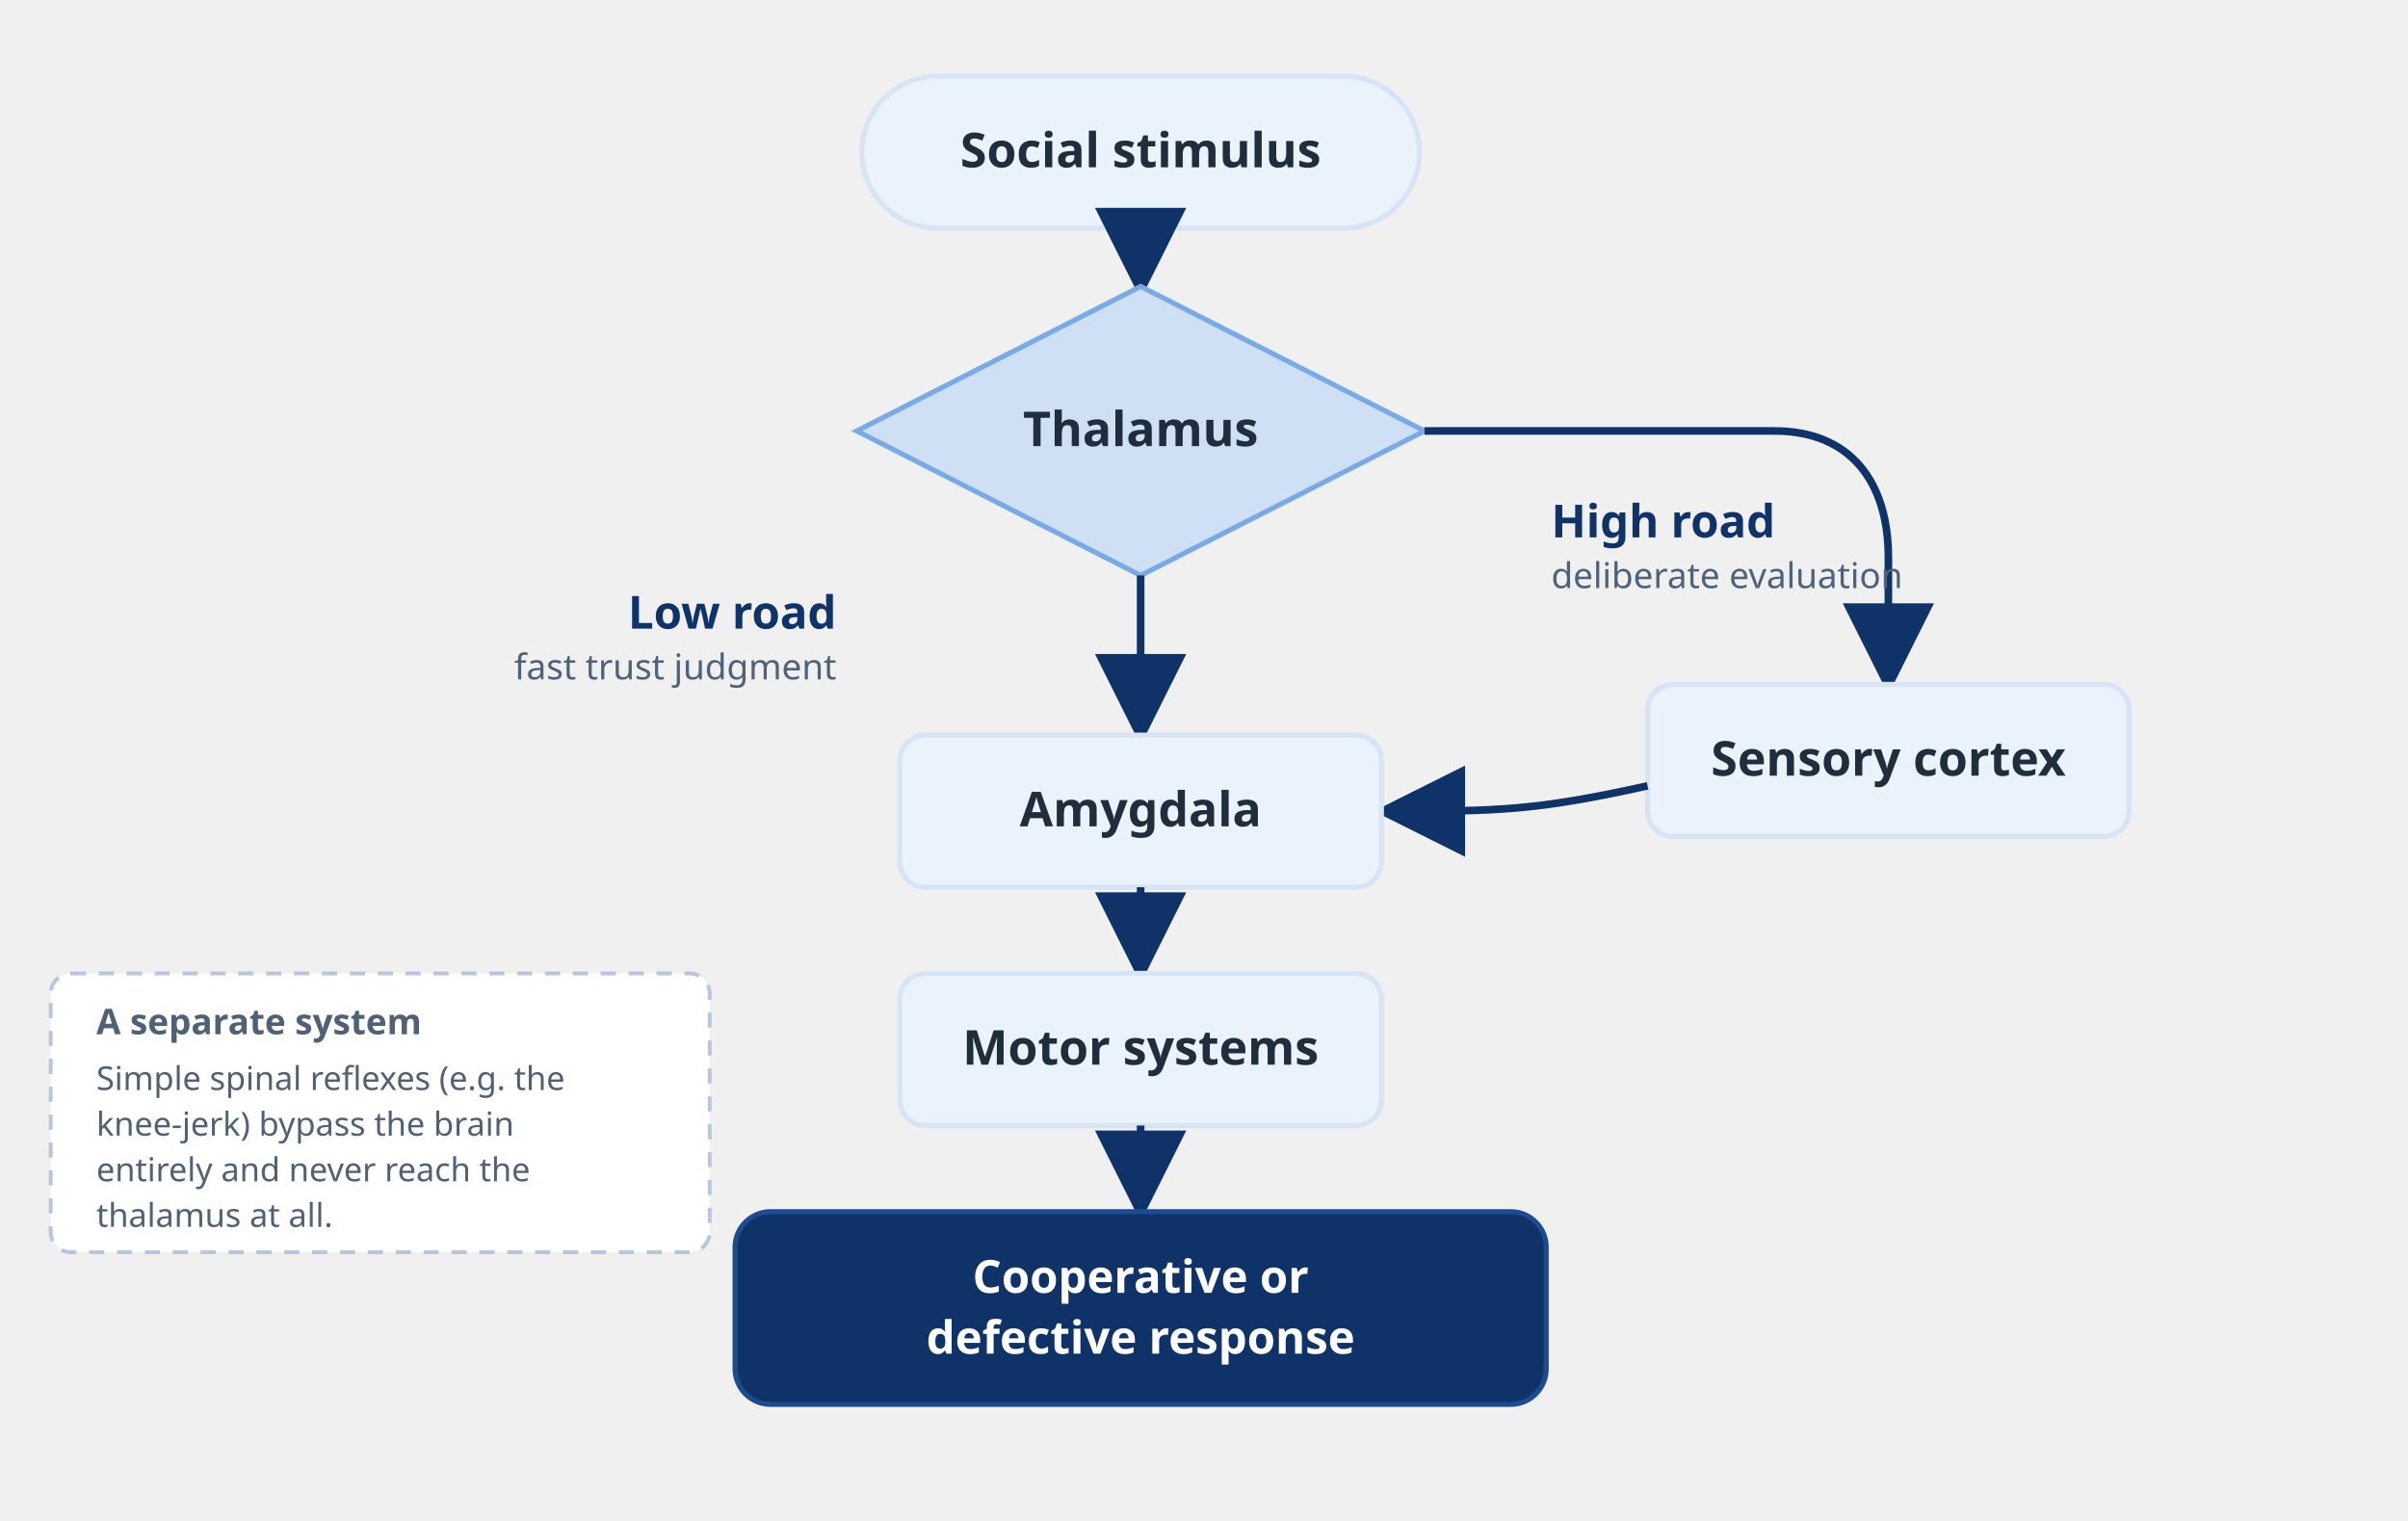
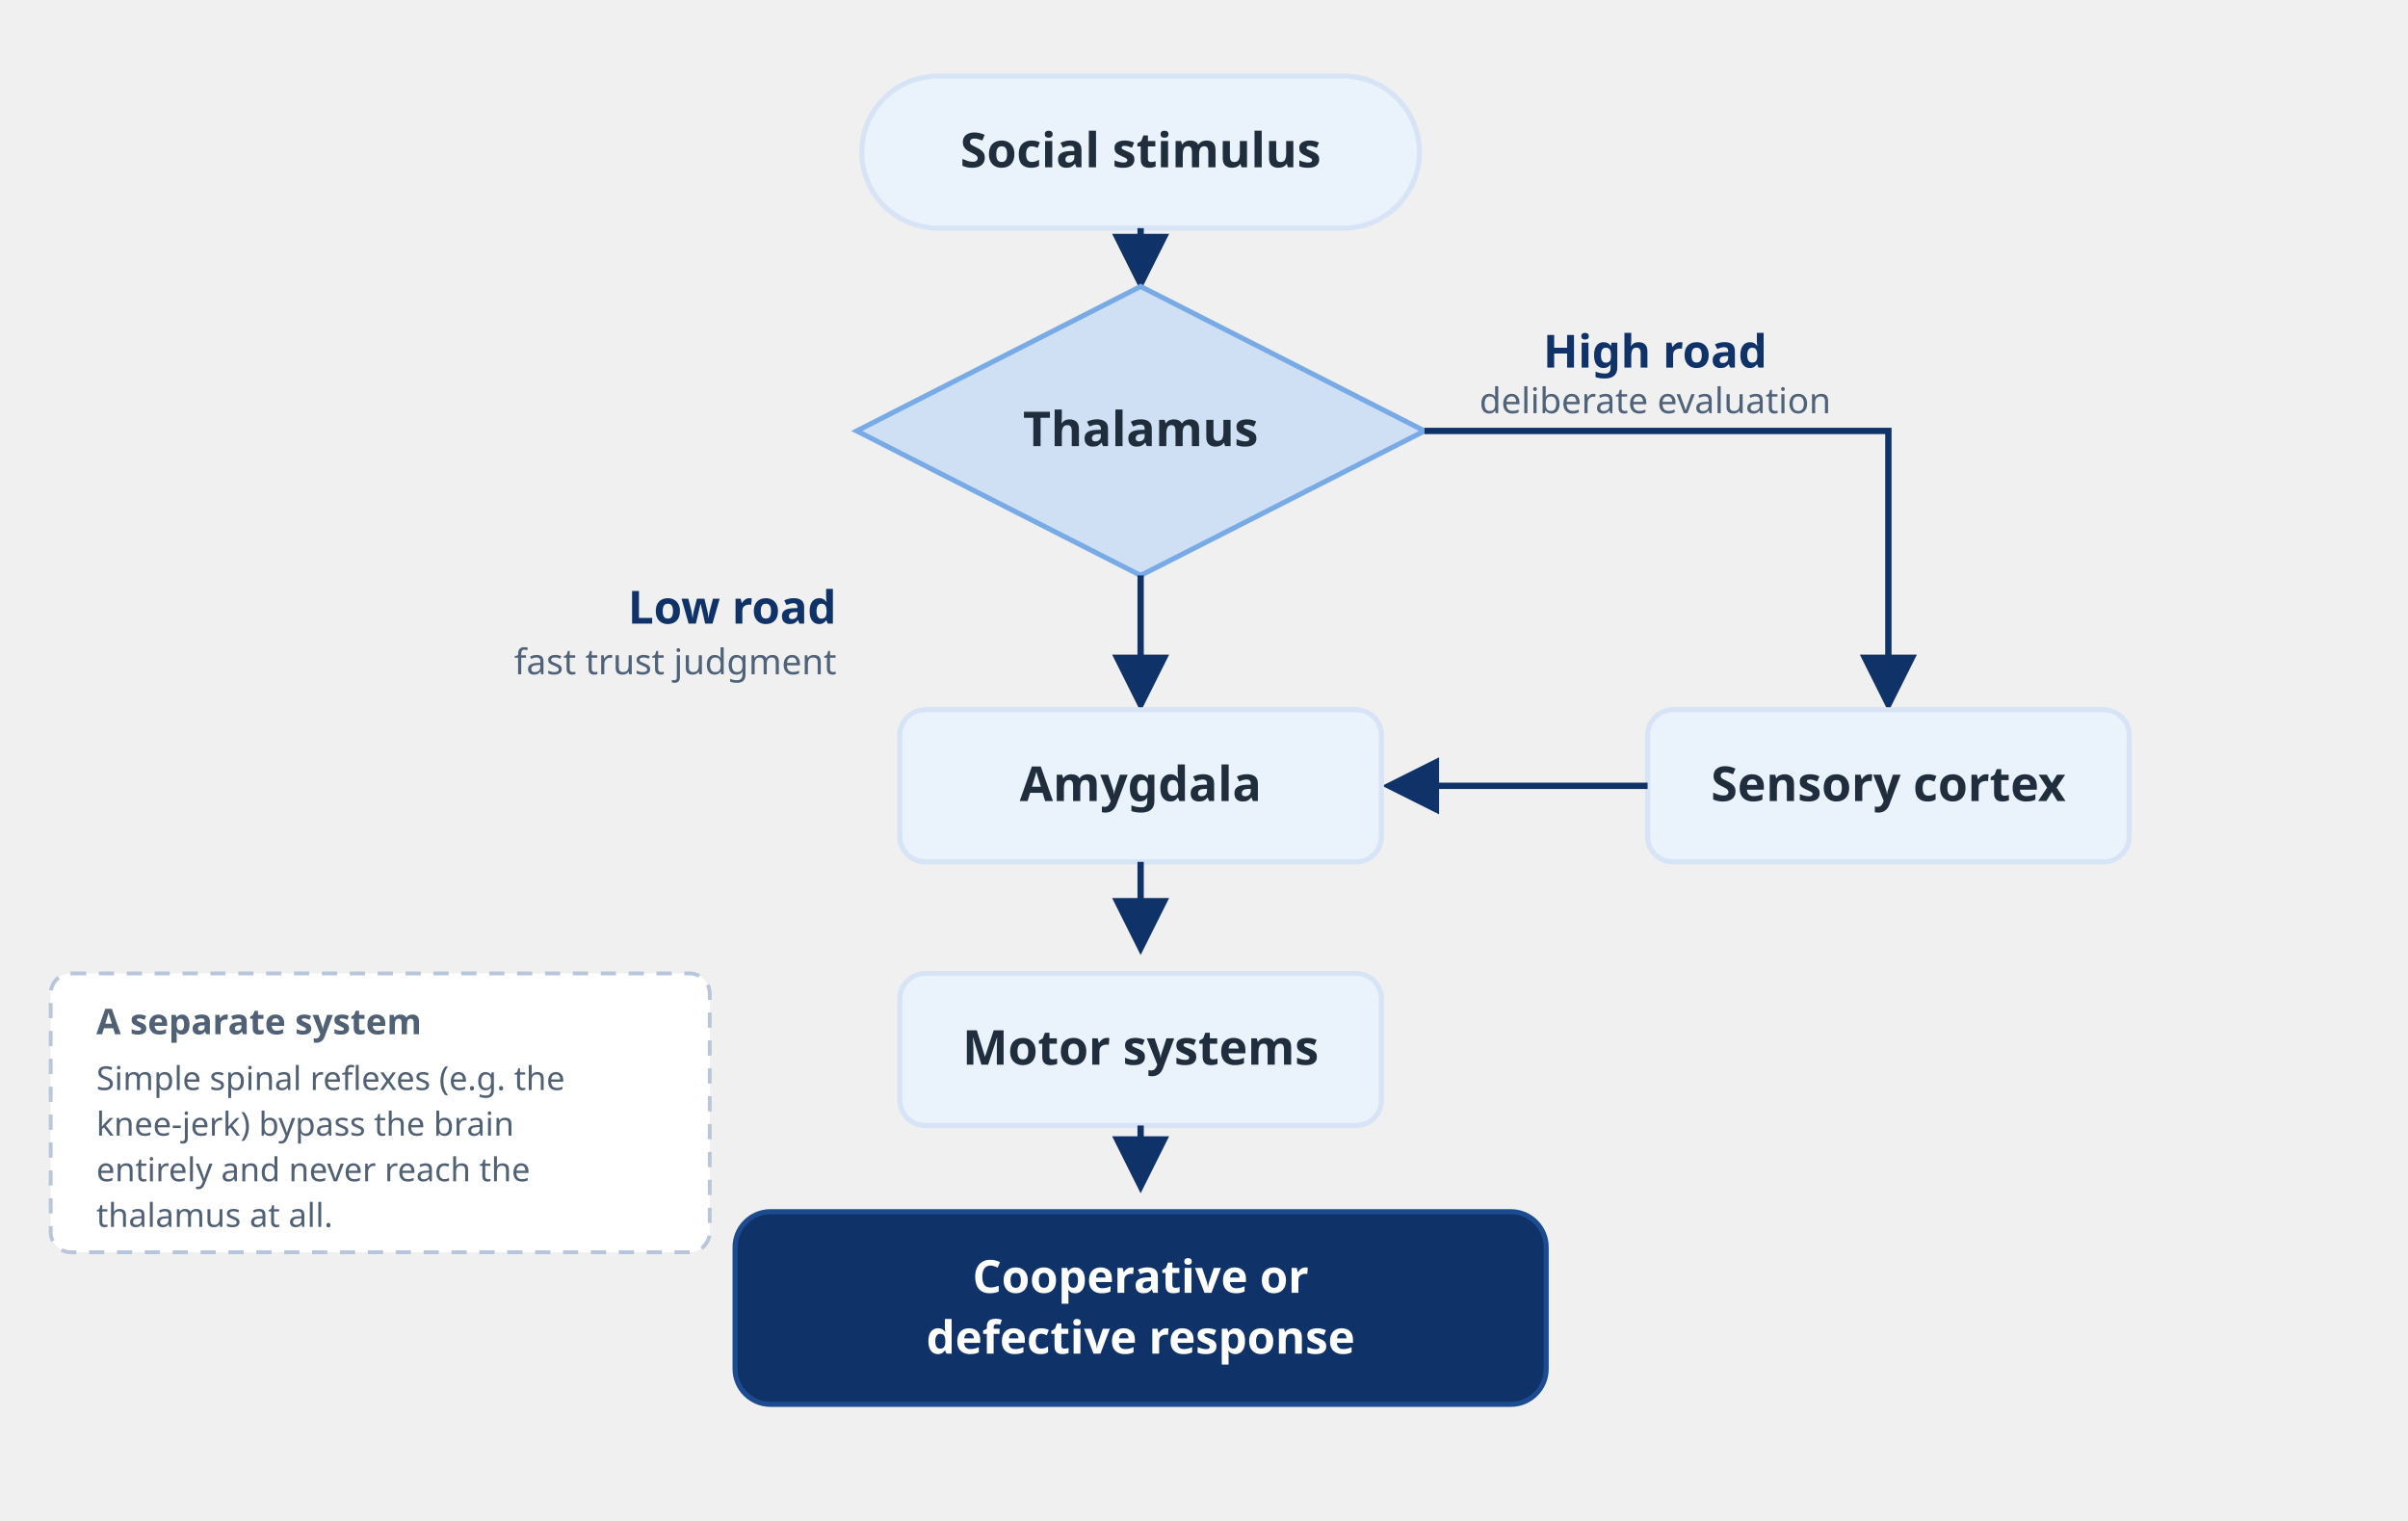
<svg xmlns="http://www.w3.org/2000/svg" width="950" height="600" viewBox="0 0 950 600" role="img" aria-labelledby="title desc">
  <defs>
-     <marker id="fsp-arrowhead" markerWidth="12" markerHeight="12" refX="10" refY="6" orient="auto">
-       <path d="M 0 0 L 12 6 L 0 12 z" fill="#0f3368" />
+     <marker id="fsp-arrowhead" markerWidth="9" markerHeight="9" refX="7.5" refY="4.5" orient="auto">
+       <path d="M 0 0 L 9 4.5 L 0 9 z" fill="#0f3368" />
    </marker>
    <style>
      .box { fill: #eaf2fb; stroke: #d6e4f5; stroke-width: 2; }
      .diamond { fill: #cfe0f5; stroke: #78aae6; stroke-width: 2; }
      .endbox { fill: #0f3368; stroke: #1c4b8f; stroke-width: 2; }
      .noteBox { fill: #ffffff; stroke: #b7c6da; stroke-width: 1.5; stroke-dasharray: 6 5; }
-       .arrow { stroke: #0f3368; stroke-width: 3; fill: none; marker-end: url(#fsp-arrowhead); }
+       .arrow { stroke: #0f3368; stroke-width: 2.5; fill: none; marker-end: url(#fsp-arrowhead); }
      .boxLabel {
        font-family: "IBM Plex Sans", "Avenir Next", "Segoe UI", sans-serif;
        font-size: 19px;
        font-weight: 700;
        fill: #1f2d3d;
        text-anchor: middle;
      }
      .endLabel {
        font-family: "IBM Plex Sans", "Avenir Next", "Segoe UI", sans-serif;
        font-size: 18px;
        font-weight: 700;
        fill: #ffffff;
        text-anchor: middle;
      }
      .roadLabel {
        font-family: "IBM Plex Sans", "Avenir Next", "Segoe UI", sans-serif;
        font-size: 18px;
        font-weight: 700;
        fill: #0f3368;
      }
      .noteLabel {
        font-family: "IBM Plex Sans", "Avenir Next", "Segoe UI", sans-serif;
        font-size: 14px;
        font-weight: 400;
        fill: #4e6279;
      }
      .noteTitle {
        font-family: "IBM Plex Sans", "Avenir Next", "Segoe UI", sans-serif;
        font-size: 14px;
        font-weight: 700;
        fill: #506176;
      }
      .noteBody {
        font-family: "IBM Plex Sans", "Avenir Next", "Segoe UI", sans-serif;
        font-size: 13px;
        font-weight: 400;
        fill: #506176;
      }
    </style>
  </defs>
  <rect class="box" x="340" y="30" width="220" height="60" rx="30" />
  <text class="boxLabel" x="450" y="66">Social stimulus</text>
-   <path class="arrow" d="M 450 90 L 450 112" />
+   <path class="arrow" d="M 450 90 L 450 111" />
  <polygon class="diamond" points="450,113 562,170 450,227 338,170" />
  <text class="boxLabel" x="450" y="176">Thalamus</text>
-   <path class="arrow" d="M 450 227 L 450 288" />
-   <text class="roadLabel" x="330" y="248" text-anchor="end">Low road</text>
-   <text class="noteLabel" x="330" y="268" text-anchor="end">fast trust judgment</text>
-   <path class="arrow" d="M 562 170 L 700 170 C 730 170 745 190 745 220 L 745 268" />
-   <text class="roadLabel" x="612" y="212">High road</text>
-   <text class="noteLabel" x="612" y="232">deliberate evaluation</text>
-   <rect class="box" x="650" y="270" width="190" height="60" rx="10" />
-   <text class="boxLabel" x="745" y="306">Sensory cortex</text>
-   <path class="arrow" d="M 650 310 C 605 320 590 320 548 320" />
-   <rect class="box" x="355" y="290" width="190" height="60" rx="10" />
-   <text class="boxLabel" x="450" y="326">Amygdala</text>
-   <path class="arrow" d="M 450 350 L 450 382" />
+   <path class="arrow" d="M 450 227 L 450 277" />
+   <text class="roadLabel" x="330" y="246" text-anchor="end">Low road</text>
+   <text class="noteLabel" x="330" y="266" text-anchor="end">fast trust judgment</text>
+   <path class="arrow" d="M 562 170 L 745 170 L 745 277" />
+   <text class="roadLabel" x="653" y="145" text-anchor="middle">High road</text>
+   <text class="noteLabel" x="653" y="163" text-anchor="middle">deliberate evaluation</text>
+   <rect class="box" x="650" y="280" width="190" height="60" rx="10" />
+   <text class="boxLabel" x="745" y="316">Sensory cortex</text>
+   <path class="arrow" d="M 650 310 L 549 310" />
+   <rect class="box" x="355" y="280" width="190" height="60" rx="10" />
+   <text class="boxLabel" x="450" y="316">Amygdala</text>
+   <path class="arrow" d="M 450 340 L 450 373" />
  <rect class="box" x="355" y="384" width="190" height="60" rx="10" />
  <text class="boxLabel" x="450" y="420">Motor systems</text>
-   <path class="arrow" d="M 450 444 L 450 476" />
+   <path class="arrow" d="M 450 444 L 450 467" />
  <rect class="endbox" x="290" y="478" width="320" height="76" rx="14" />
  <text class="endLabel" x="450" y="510">Cooperative or</text>
  <text class="endLabel" x="450" y="534">defective response</text>
  <rect class="noteBox" x="20" y="384" width="260" height="110" rx="8" />
  <text class="noteTitle" x="38" y="408">A separate system</text>
  <text class="noteBody" x="38" y="430">Simple spinal reflexes (e.g. the</text>
  <text class="noteBody" x="38" y="448">knee-jerk) bypass the brain</text>
  <text class="noteBody" x="38" y="466">entirely and never reach the</text>
  <text class="noteBody" x="38" y="484">thalamus at all.</text>
</svg>
